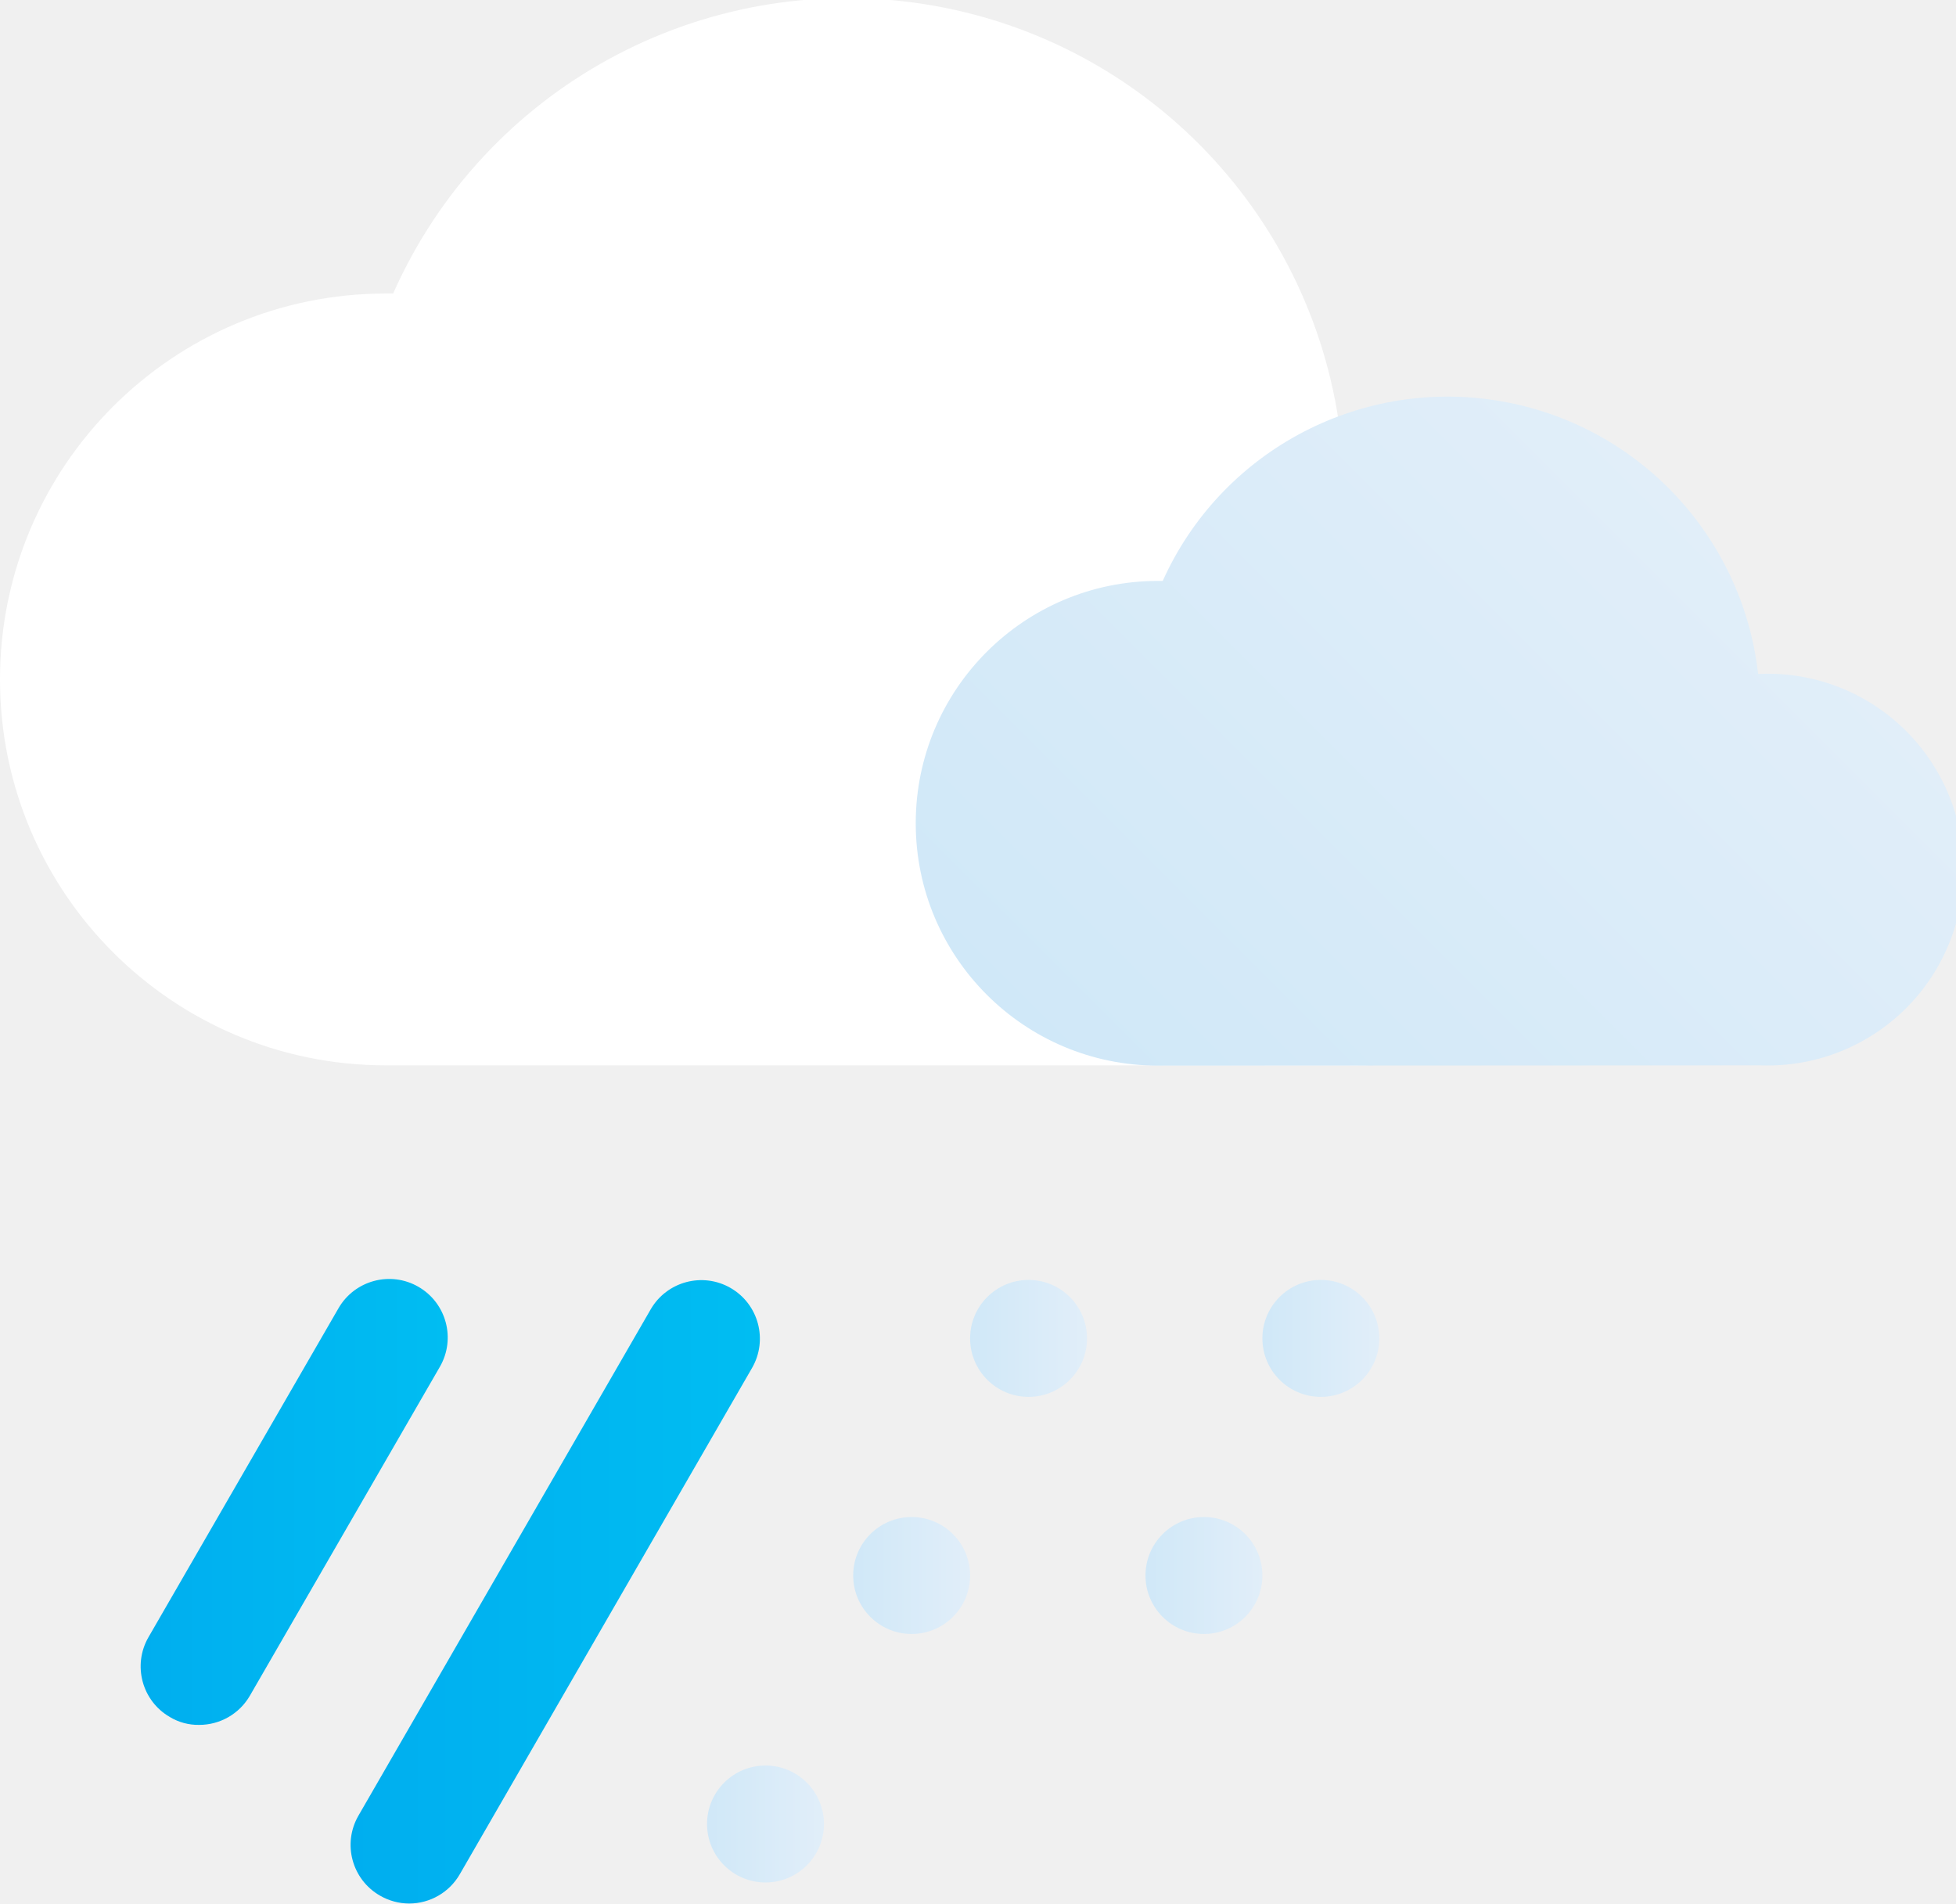
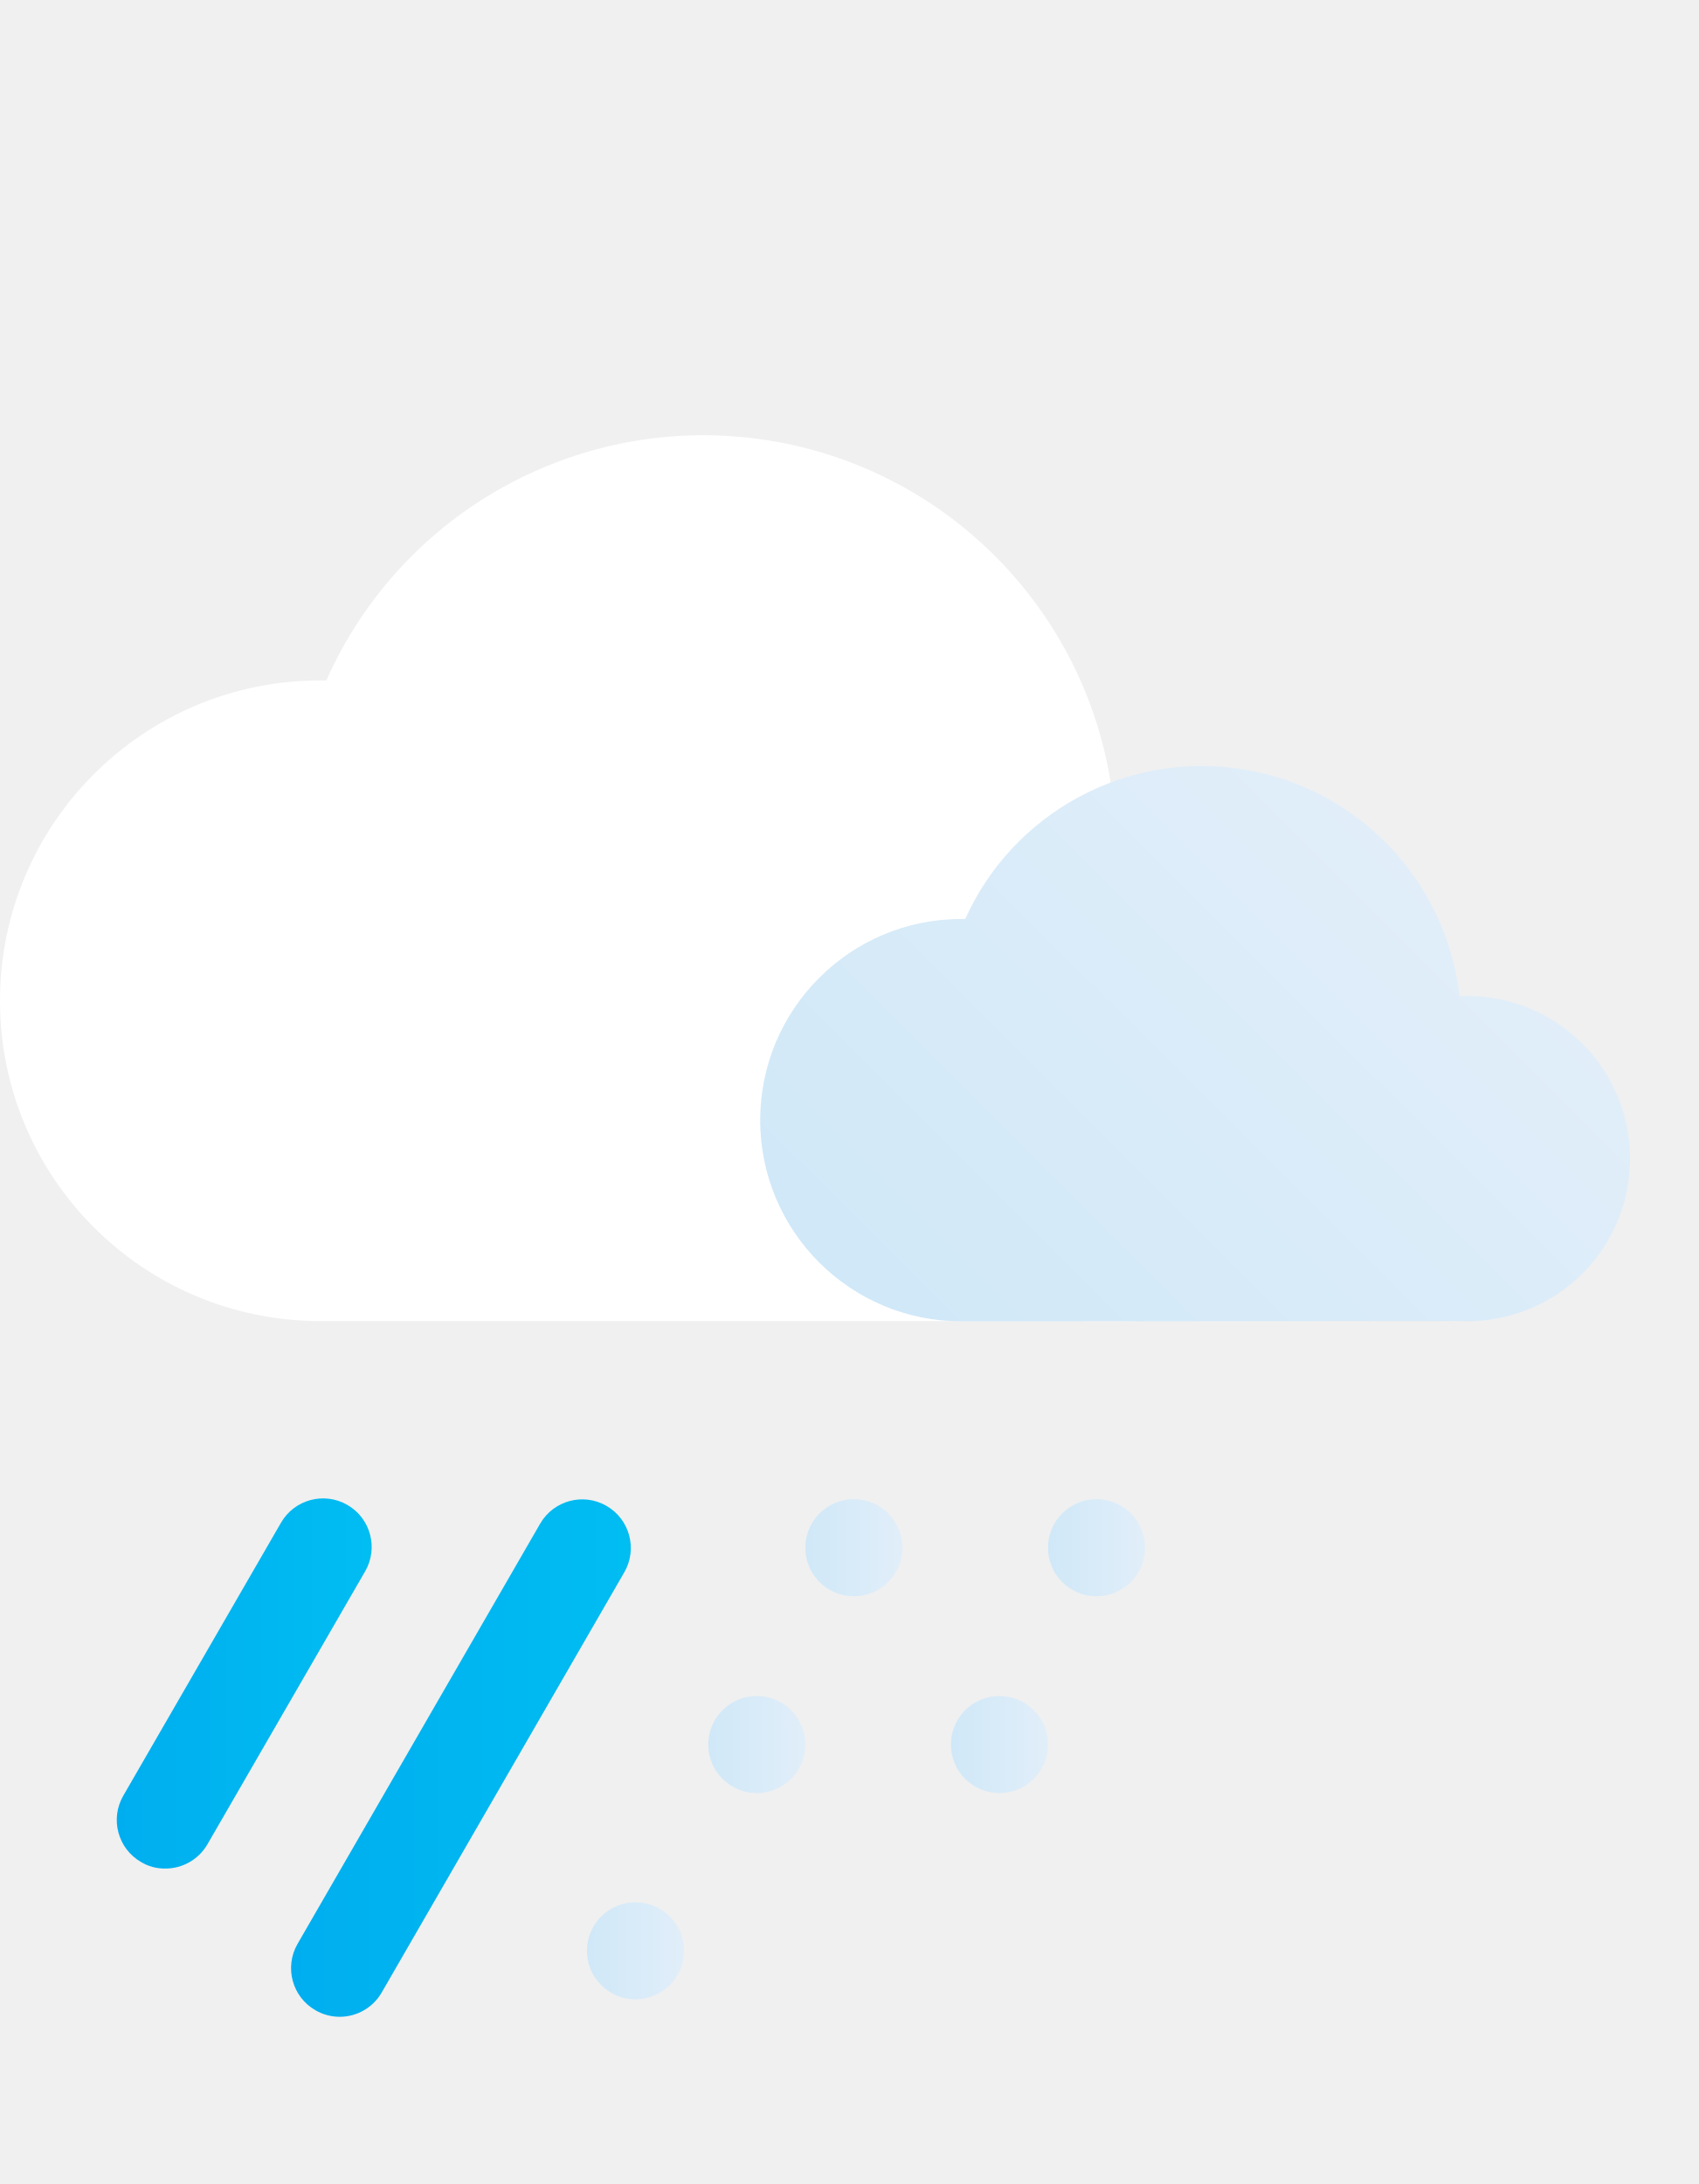
- <svg xmlns="http://www.w3.org/2000/svg" xmlns:xlink="http://www.w3.org/1999/xlink" viewBox="0 0 66.92 65.11">
+ <svg xmlns="http://www.w3.org/2000/svg" xmlns:xlink="http://www.w3.org/1999/xlink" viewBox="0 -18 70 90">
  <defs>
    <style>.cls-1{fill:#fff;}.cls-2{fill:url(#New_Gradient_Swatch_copy_2);}.cls-3{fill:url(#New_Gradient_Swatch_copy);}.cls-4{fill:url(#New_Gradient_Swatch_copy-2);}.cls-5{fill:url(#New_Gradient_Swatch_copy_2-2);}.cls-6{fill:url(#New_Gradient_Swatch_copy_2-3);}.cls-7{fill:url(#New_Gradient_Swatch_copy_2-4);}.cls-8{fill:url(#New_Gradient_Swatch_copy_2-5);}.cls-9{fill:url(#New_Gradient_Swatch_copy_2-6);}</style>
    <linearGradient id="New_Gradient_Swatch_copy_2" x1="38.75" y1="39" x2="59.07" y2="18.67" gradientUnits="userSpaceOnUse">
      <stop offset="0" stop-color="#d0e8f8" />
      <stop offset="1" stop-color="#e1eef9" />
    </linearGradient>
    <linearGradient id="New_Gradient_Swatch_copy" x1="4.81" y1="51.41" x2="15.31" y2="51.41" gradientUnits="userSpaceOnUse">
      <stop offset="0" stop-color="#00aeef" />
      <stop offset="1" stop-color="#00bdf2" />
    </linearGradient>
    <linearGradient id="New_Gradient_Swatch_copy-2" x1="11.95" y1="54.45" x2="25.96" y2="54.45" xlink:href="#New_Gradient_Swatch_copy" />
    <linearGradient id="New_Gradient_Swatch_copy_2-2" x1="33.19" y1="45.78" x2="37.19" y2="45.78" xlink:href="#New_Gradient_Swatch_copy_2" />
    <linearGradient id="New_Gradient_Swatch_copy_2-3" x1="43.19" y1="45.78" x2="47.19" y2="45.78" xlink:href="#New_Gradient_Swatch_copy_2" />
    <linearGradient id="New_Gradient_Swatch_copy_2-4" x1="24.19" y1="62.39" x2="28.19" y2="62.39" xlink:href="#New_Gradient_Swatch_copy_2" />
    <linearGradient id="New_Gradient_Swatch_copy_2-5" x1="29.19" y1="53.89" x2="33.19" y2="53.89" xlink:href="#New_Gradient_Swatch_copy_2" />
    <linearGradient id="New_Gradient_Swatch_copy_2-6" x1="39.19" y1="53.89" x2="43.19" y2="53.89" xlink:href="#New_Gradient_Swatch_copy_2" />
  </defs>
  <g id="Слой_2" data-name="Слой 2">
    <g id="Icons">
      <g id="Sleet">
        <path class="cls-1" d="M46,36.44a10.67,10.67,0,1,0,0-21.33h-.11a17,17,0,0,0-32.44-5.07H13.2a13.2,13.2,0,0,0,0,26.4" />
        <path class="cls-2" d="M60.22,36.44a6.7,6.7,0,1,0,0-13.39h-.07a10.69,10.69,0,0,0-20.37-3.18h-.16a8.29,8.29,0,0,0,0,16.58" />
        <path class="cls-3" d="M6.81,59a1.87,1.87,0,0,1-1-.27A2,2,0,0,1,5.08,56l6.5-11.25a2,2,0,1,1,3.47,2L8.55,58A2,2,0,0,1,6.81,59Z" />
        <path class="cls-4" d="M14,65.11a2,2,0,0,1-1-.27,2,2,0,0,1-.74-2.73l10-17.32a2,2,0,1,1,3.47,2l-10,17.32A2,2,0,0,1,14,65.11Z" />
        <circle class="cls-5" cx="35.19" cy="45.78" r="2" />
        <circle class="cls-6" cx="45.19" cy="45.78" r="2" />
        <circle class="cls-7" cx="26.19" cy="62.39" r="2" />
        <circle class="cls-8" cx="31.19" cy="53.89" r="2" />
        <circle class="cls-9" cx="41.19" cy="53.89" r="2" />
      </g>
    </g>
  </g>
</svg>
